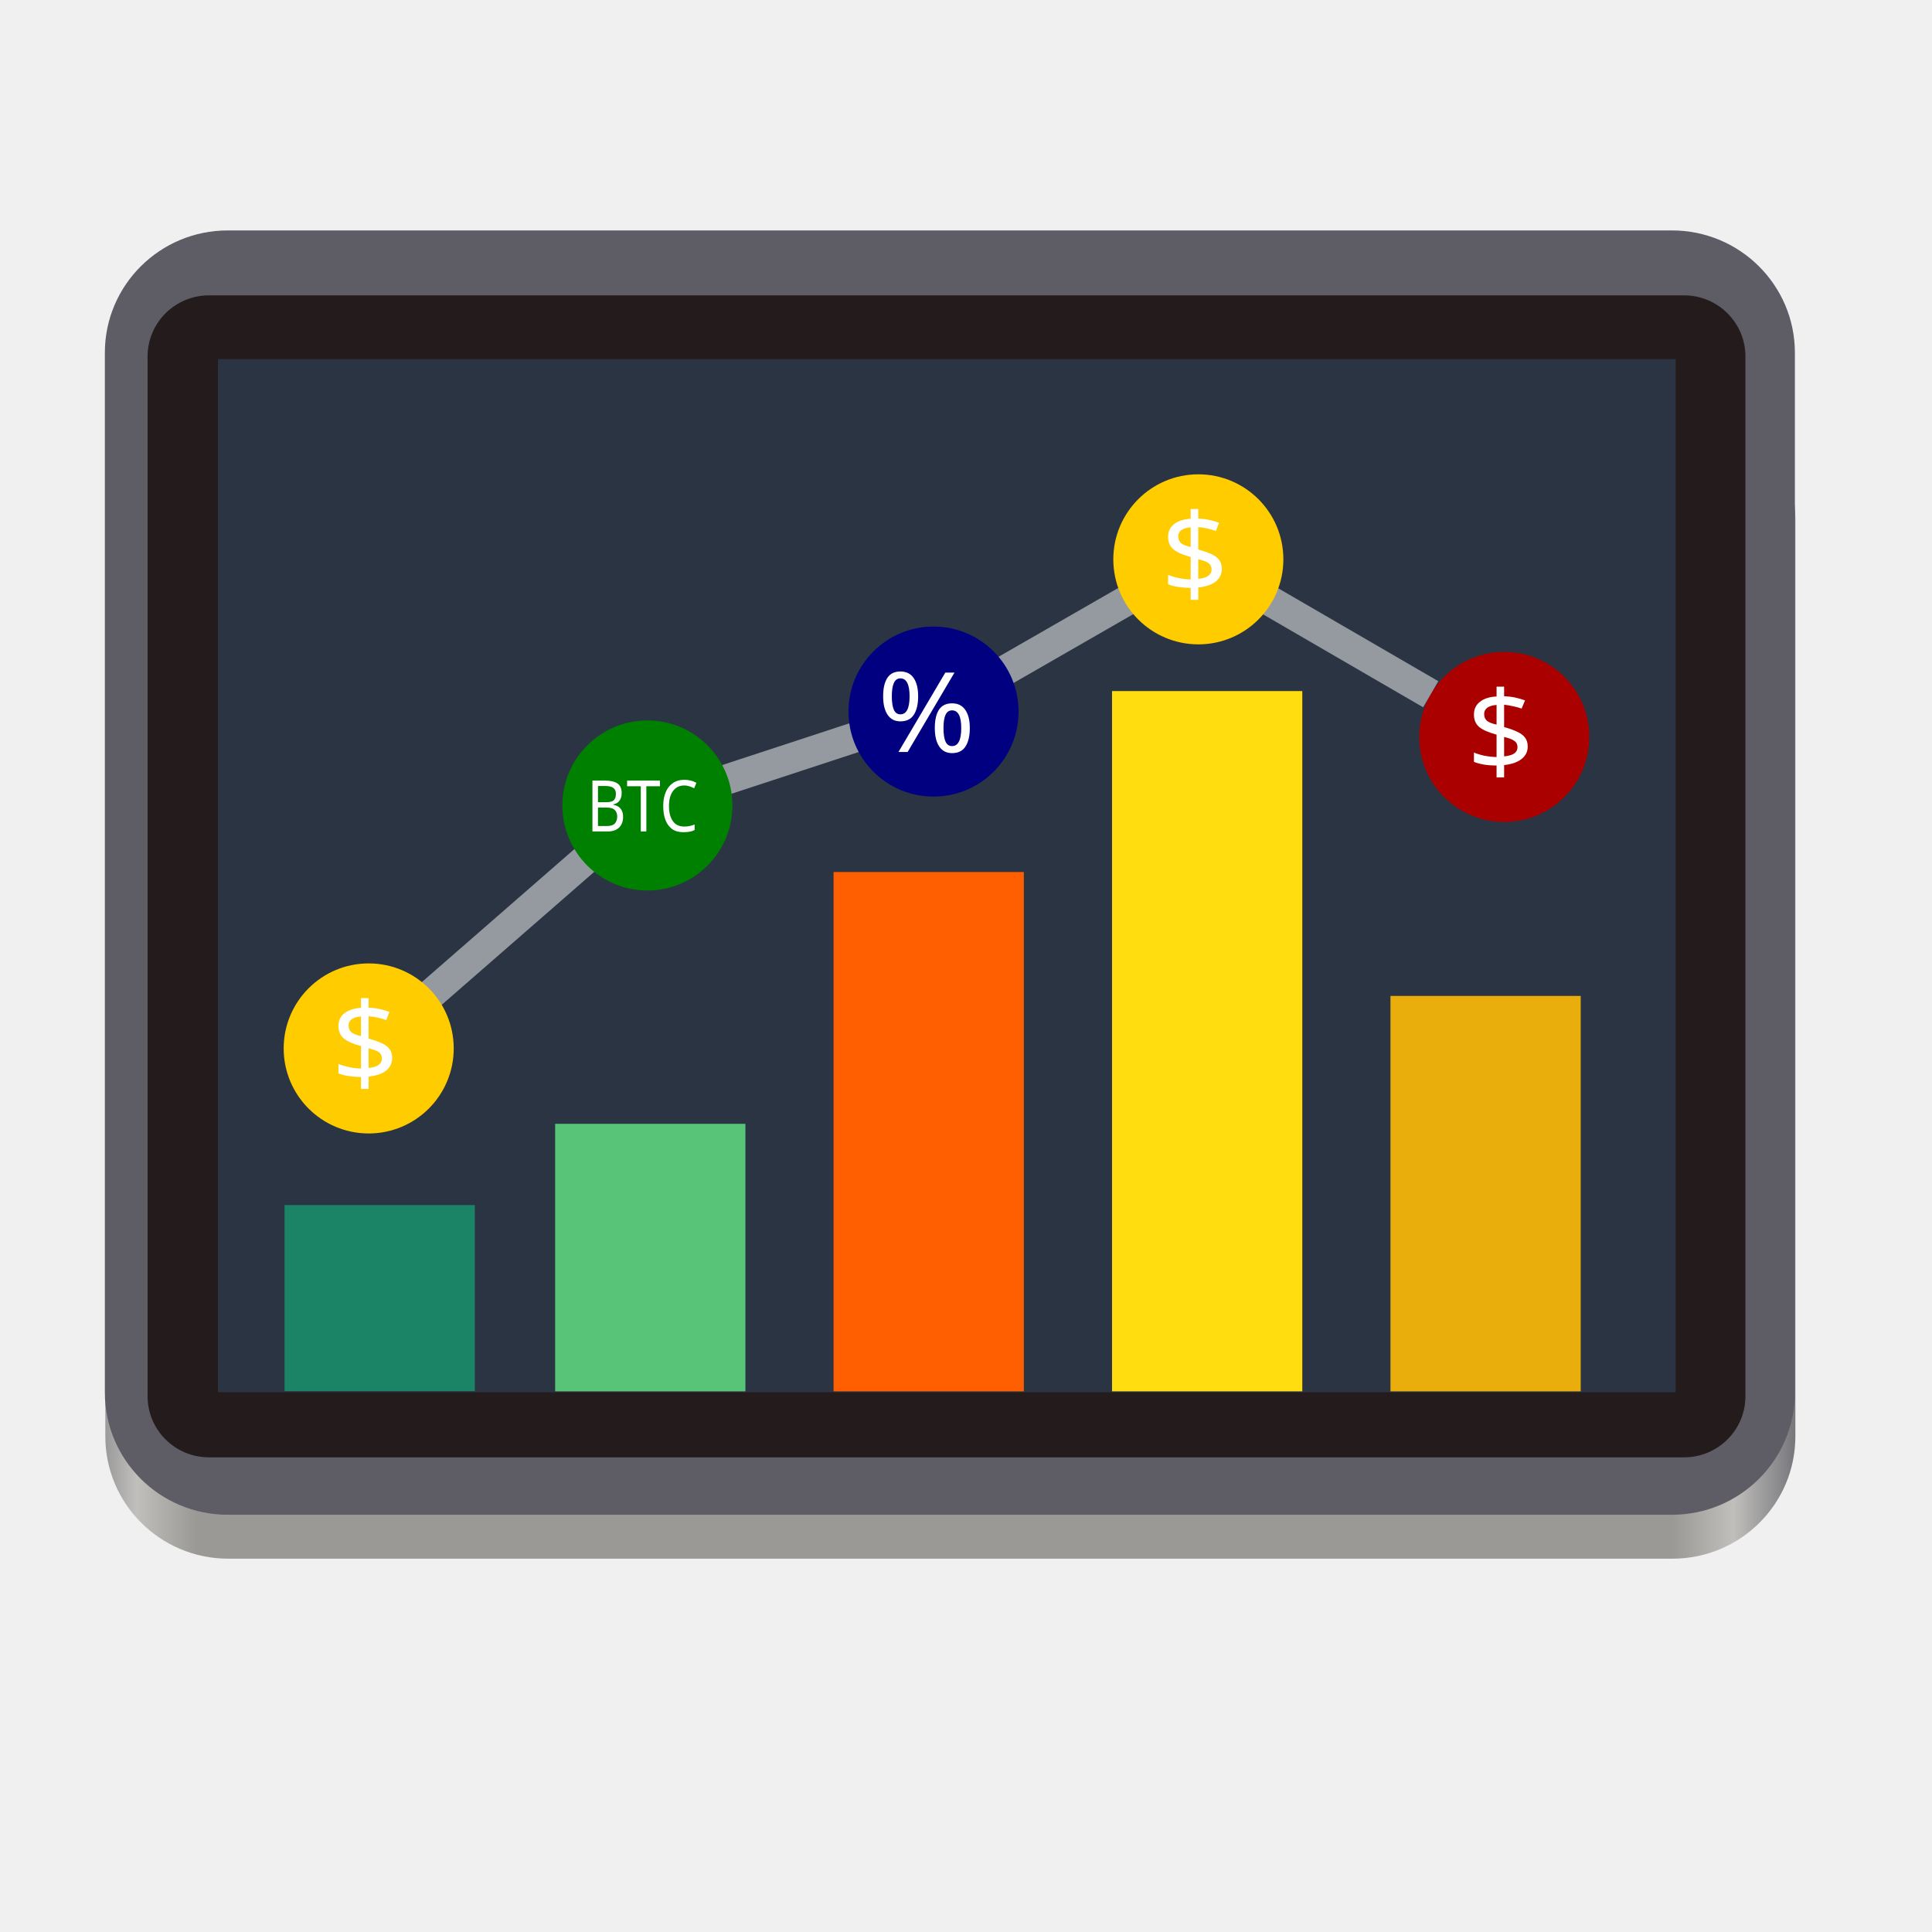
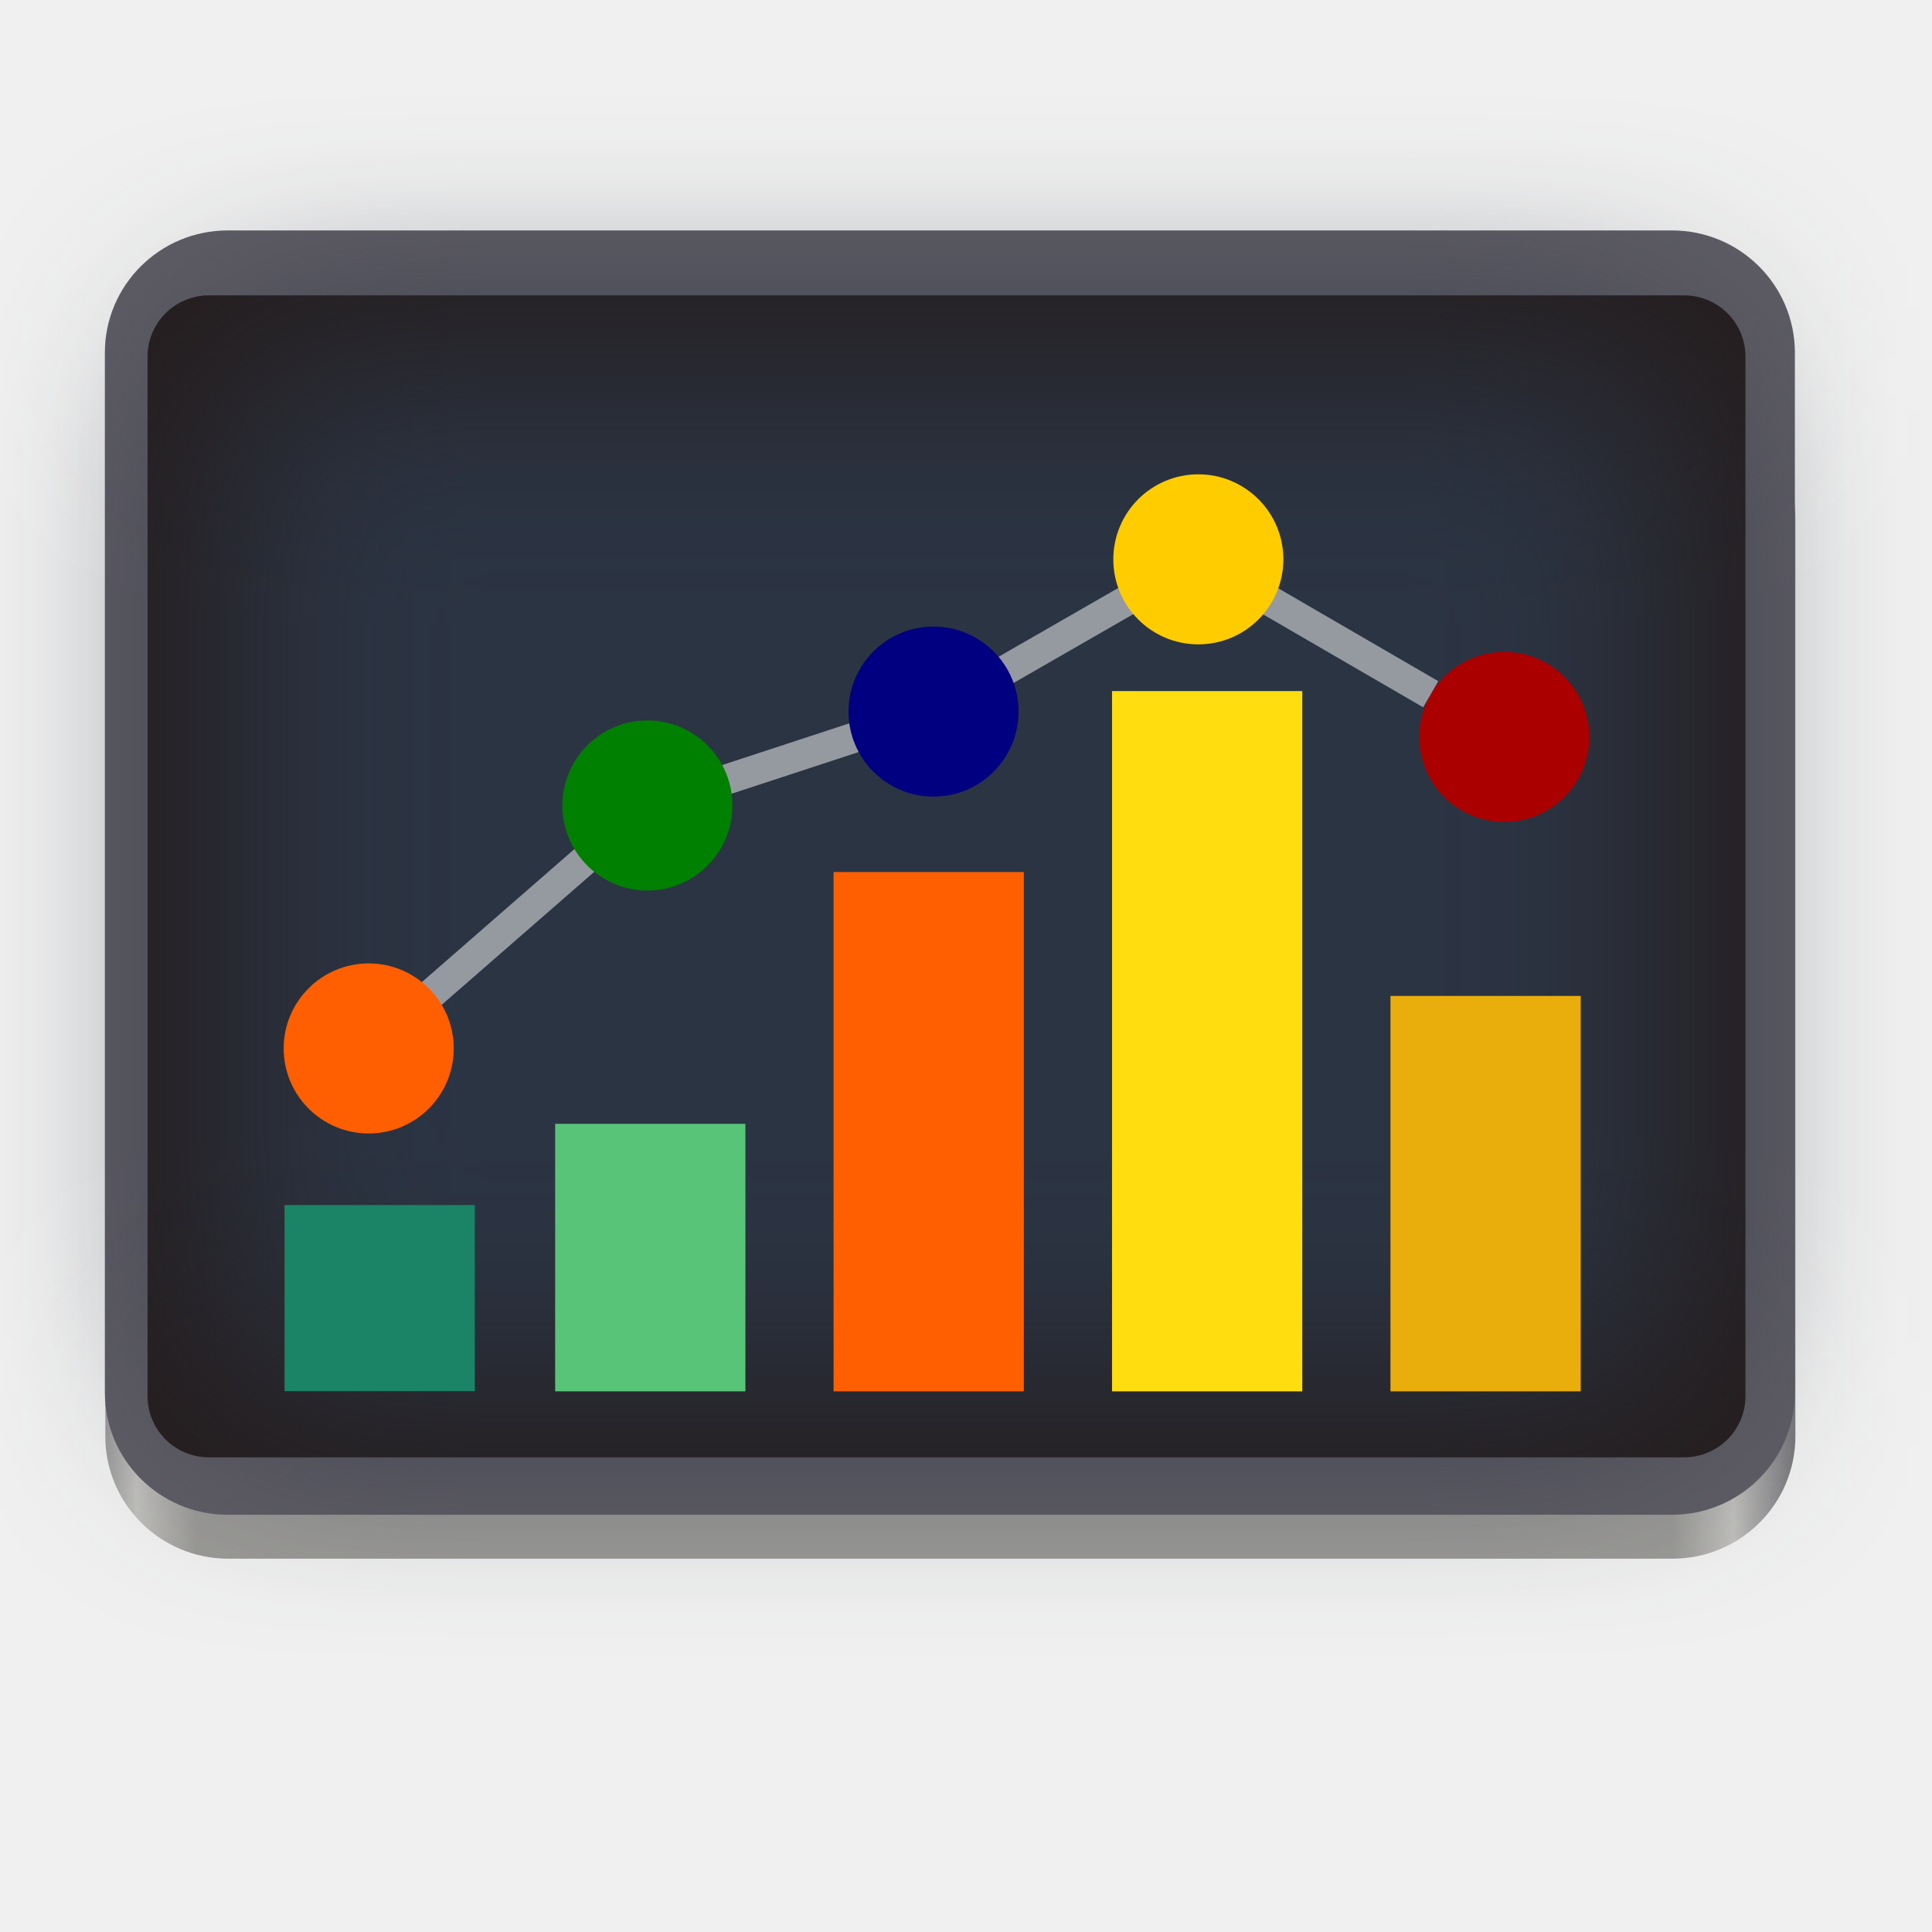
<svg xmlns="http://www.w3.org/2000/svg" height="128" viewBox="0 0 128 128" width="128" version="1.1" id="svg39">
  <defs id="defs2454">
    <marker style="overflow:visible" id="TriangleOutL" refX="0" refY="0" orient="auto">
      <path transform="scale(0.8)" style="fill:context-stroke;fill-rule:evenodd;stroke:context-stroke;stroke-width:1pt" d="M 5.77,0 -2.88,5 V -5 Z" id="path6947" />
    </marker>
    <linearGradient id="a" gradientTransform="matrix(1.017906,0,0,-1.012954,4.941639,-188.4638)" gradientUnits="userSpaceOnUse" x1="-7.0000001e-06" x2="112" y1="-212" y2="-212">
      <stop offset="0" stop-color="#77767b" id="stop1560" />
      <stop offset="0.036" stop-color="#c0bfbc" id="stop1562" />
      <stop offset="0.071" stop-color="#9a9996" id="stop1564" />
      <stop offset="0.929" stop-color="#9a9996" id="stop1566" />
      <stop offset="0.964" stop-color="#c0bfbc" id="stop1568" />
      <stop offset="1" stop-color="#77767b" id="stop1570" />
    </linearGradient>
    <clipPath id="k">
      <path d="m 16,38 h 96 v 65 H 16 Z m 0,0" id="path1620" />
    </clipPath>
    <clipPath id="k-3">
      <path d="m 16,38 h 96 v 65 H 16 Z m 0,0" id="path1620-6" />
    </clipPath>
    <linearGradient id="linearGradient1653" gradientUnits="userSpaceOnUse" x1="-31.094" x2="-32.359" y1="201.344" y2="284.543">
      <stop id="stop1649" offset="0" stop-color="#f6f5f4" stop-opacity=".5" style="stop-color:#5e5c64;stop-opacity:1" />
      <stop id="stop1651" offset="1" stop-color="#f6f5f4" stop-opacity="0" style="stop-color:#241f31;stop-opacity:1" />
    </linearGradient>
    <linearGradient id="a-3" gradientTransform="matrix(1,0,0,-1,93.98458,-196.9811)" gradientUnits="userSpaceOnUse" x1="-7.0000001e-06" x2="112" y1="-212" y2="-212">
      <stop offset="0" stop-color="#77767b" id="stop862" />
      <stop offset="0.036" stop-color="#c0bfbc" id="stop864" />
      <stop offset="0.071" stop-color="#9a9996" id="stop866" />
      <stop offset="0.929" stop-color="#9a9996" id="stop868" />
      <stop offset="0.964" stop-color="#c0bfbc" id="stop870" />
      <stop offset="1" stop-color="#77767b" id="stop872" />
    </linearGradient>
    <clipPath id="e">
      <rect height="152" width="192" id="rect888" x="0" y="0" />
    </clipPath>
    <mask id="c">
      <g filter="url(#b)" id="g880">
        <rect fill-opacity="0.5" height="128" width="128" id="rect878" x="0" y="0" />
      </g>
    </mask>
    <filter id="b" height="1" width="1" x="0" y="0">
      <feColorMatrix in="SourceGraphic" type="matrix" values="0 0 0 0 1 0 0 0 0 1 0 0 0 0 1 0 0 0 1 0" id="feColorMatrix875" />
    </filter>
    <linearGradient id="d" gradientTransform="matrix(-1,0,0,1,16,-156)" gradientUnits="userSpaceOnUse" x1="-31.094" x2="-32.359" y1="201.344" y2="284.543">
      <stop offset="0" stop-color="#f6f5f4" stop-opacity="0.5" id="stop883" />
      <stop offset="1" stop-color="#f6f5f4" stop-opacity="0" id="stop885" />
    </linearGradient>
    <linearGradient id="f" gradientTransform="matrix(-1,0,0,1,213.9846,-16.98113)" gradientUnits="userSpaceOnUse" x1="66.711" x2="66.625" y1="70.109" y2="92.238">
      <stop offset="0" stop-color="#33d17a" id="stop891" />
      <stop offset="1" stop-color="#8ff0a4" stop-opacity="0.024" id="stop893" />
    </linearGradient>
    <linearGradient id="g" gradientTransform="matrix(1.018182,0,0,-1,92.94822,-196.9811)" gradientUnits="userSpaceOnUse" x1="2" x2="112" y1="-300" y2="-300">
      <stop offset="0" stop-color="#3d3846" id="stop896" />
      <stop offset="0.036" stop-color="#9a9996" id="stop898" />
      <stop offset="0.071" stop-color="#5e5c64" id="stop900" />
      <stop offset="0.929" stop-color="#5e5c64" id="stop902" />
      <stop offset="0.964" stop-color="#9a9996" id="stop904" />
      <stop offset="1" stop-color="#3d3846" id="stop906" />
    </linearGradient>
    <clipPath id="j">
      <rect height="152" width="192" id="rect919" x="0" y="0" />
    </clipPath>
    <mask id="h">
      <g filter="url(#b)" id="g911">
        <rect fill-opacity="0.5" height="128" width="128" id="rect909" x="0" y="0" />
      </g>
    </mask>
    <filter id="filter1393" height="1" width="1" x="0" y="0">
      <feColorMatrix in="SourceGraphic" type="matrix" values="0 0 0 0 1 0 0 0 0 1 0 0 0 0 1 0 0 0 1 0" id="feColorMatrix1391" />
    </filter>
    <linearGradient id="i" gradientTransform="matrix(-1,0,0,1,16,-156)" gradientUnits="userSpaceOnUse" x1="-32" x2="-32" y1="208" y2="276">
      <stop offset="0" stop-color="#5e5c64" id="stop914" />
      <stop offset="1" stop-color="#241f31" id="stop916" />
    </linearGradient>
    <clipPath id="k-6">
      <path d="m 16,38 h 96 v 65 H 16 Z m 0,0" id="path922" />
    </clipPath>
    <clipPath id="m">
      <rect height="152" width="192" id="rect930" x="0" y="0" />
    </clipPath>
    <mask id="l">
      <g filter="url(#b)" id="g927">
        <rect fill-opacity="0.5" height="128" width="128" id="rect925" x="0" y="0" />
      </g>
    </mask>
    <filter id="filter1407" height="1" width="1" x="0" y="0">
      <feColorMatrix in="SourceGraphic" type="matrix" values="0 0 0 0 1 0 0 0 0 1 0 0 0 0 1 0 0 0 1 0" id="feColorMatrix1405" />
    </filter>
    <linearGradient id="n" gradientTransform="rotate(-90,14.00172,94.01714)" gradientUnits="userSpaceOnUse" x1="64" x2="74" y1="236" y2="236">
      <stop offset="0" stop-color="#33d17a" id="stop933" />
      <stop offset="1" stop-color="#c8f8d2" id="stop935" />
    </linearGradient>
+     <filter style="color-interpolation-filters:sRGB" id="filter1766" x="-0.182" y="-0.257" width="1.364" height="1.514">
+       <feGaussianBlur stdDeviation="7.326" id="feGaussianBlur1768" />
+     </filter>
  </defs>
  <g id="layer1" style="display:inline">
    <path d="m 15.121,103.267 h 95.683 c 4.497,0 8.143,-3.628 8.143,-8.104 V 34.386 c 0,-4.475 -3.646,-8.104 -8.143,-8.104 H 15.121 c -4.497,0 -8.143,3.628 -8.143,8.104 v 60.777 c 0,4.475 3.646,8.104 8.143,8.104 z m 0,0" fill="url(#a)" id="path1636" style="fill:url(#a);stroke-width:1.015" />
    <path d="M 110.774,15.267 H 15.09 c -4.497,0 -8.143,3.628 -8.143,8.104 v 68.881 c 0,4.475 3.646,8.104 8.143,8.104 h 95.683 c 4.497,0 8.143,-3.628 8.143,-8.104 V 23.371 c 0,-4.475 -3.646,-8.104 -8.143,-8.104 z m 0,0" fill="#deddda" id="path1638" style="fill:#5e5c64;fill-opacity:1;stroke-width:1.015" />
    <path d="M 111.568,19.568 H 13.849 c -2.251,0 -4.072,1.812 -4.072,4.052 V 92.501 c 0,2.24 1.821,4.052 4.072,4.052 h 97.719 c 2.251,0 4.072,-1.812 4.072,-4.052 V 23.62 c 0,-2.24 -1.821,-4.052 -4.072,-4.052 z m 0,0" fill="#241f31" id="path1640" style="fill:#241c1c;stroke-width:1.015" />
-     <rect style="fill:#2b3443;fill-opacity:1;stroke-width:1.015" id="rect3272" width="96.579" height="68.442" x="14.439" y="23.795" />
+     <rect style="fill:#2b3443;fill-opacity:1;stroke-width:1.015;opacity:1;filter:url(#filter1766)" id="rect3272" width="96.579" height="68.442" x="14.439" y="23.795" />
    <rect style="fill:#1b8366;stroke-width:0.504;fill-opacity:1" id="rect3586-2" width="12.605" height="12.329" x="18.852" y="79.838" />
    <rect style="fill:#57c478;stroke-width:0.604;fill-opacity:1" id="rect3586" width="12.605" height="17.725" x="36.78" y="74.455" />
    <rect style="fill:#ff5f00;stroke-width:0.842;fill-opacity:1" id="rect3586-7" width="12.605" height="34.407" x="55.227" y="57.774" />
    <rect style="fill:#ffdd0e;stroke-width:0.978;fill-opacity:1" id="rect3586-5" width="12.605" height="46.396" x="73.675" y="45.785" />
    <rect style="fill:#e9ae0b;stroke-width:0.735;fill-opacity:1" id="rect3586-56" width="12.605" height="26.198" x="92.122" y="65.983" />
-     <path style="fill:#ffffff;fill-rule:evenodd;stroke:#ffffff;stroke-width:2;stroke-linecap:butt;stroke-linejoin:miter;stroke-opacity:1;fill-opacity:1;opacity:0.5;stroke-miterlimit:4;stroke-dasharray:none" d="M 24.427,69.462 42.892,53.365" id="path23337" />
-     <g id="g23307" transform="translate(79.99844,35.4618)">
-       <g id="g6749-1" transform="matrix(0.4960978,0,0,0.4960978,-30.54764,20.09219)" style="display:inline">
-         <circle style="fill:#ffcc00" id="path763-2" cx="-50.441" cy="28.034" r="11.355" />
-         <text xml:space="preserve" style="font-style:normal;font-weight:normal;font-size:15.305px;line-height:1.25;font-family:sans-serif;fill:#ffffff;fill-opacity:1;stroke:none;stroke-width:0.383" x="-53.758" y="33.614" id="text1876-7" transform="scale(1.031744,0.969233)">
-           <tspan id="tspan1874-0" x="-53.758" y="33.614" style="fill:#ffffff;stroke-width:0.383">$</tspan>
-         </text>
-       </g>
-     </g>
-     <path style="fill:none;fill-rule:evenodd;stroke:#ffffff;stroke-width:2;stroke-linecap:butt;stroke-linejoin:miter;stroke-opacity:1;opacity:0.5;stroke-miterlimit:4;stroke-dasharray:none" d="M 42.892,53.365 61.848,47.144" id="path23339" />
-     <g id="g23301" transform="translate(77.73583,20.69199)">
-       <g id="g6749-2-7" transform="matrix(0.4960978,0,0,0.4960978,-9.820484,18.76506)" style="display:inline">
-         <circle style="fill:#008000" id="path763-6-9" cx="-50.441" cy="28.034" r="11.355" />
-         <text xml:space="preserve" style="font-style:normal;font-weight:normal;font-size:8.845px;line-height:1.25;font-family:sans-serif;fill:#ffffff;fill-opacity:1;stroke:none;stroke-width:0.221" x="-63.057" y="29.263" id="text1876-1-2" transform="scale(0.9289736,1.076457)">
-           <tspan id="tspan1874-8-0" x="-63.057" y="29.263" style="fill:#ffffff;stroke-width:0.221">BTC</tspan>
-         </text>
-       </g>
-     </g>
-     <g id="g23295" transform="translate(126.5696,36.2089)">
-       <circle style="fill:#aa0000;stroke-width:0.496" id="path763-3" cx="-26.909" cy="12.614" r="5.633" />
-       <text xml:space="preserve" style="font-style:normal;font-weight:normal;font-size:7.593px;line-height:1.25;font-family:sans-serif;fill:#ffffff;fill-opacity:1;stroke:none;stroke-width:0.19" x="-28.496" y="15.341" id="text1876-6" transform="scale(1.031744,0.969233)">
-         <tspan id="tspan1874-06" x="-28.496" y="15.341" style="fill:#ffffff;stroke-width:0.19">$</tspan>
-       </text>
-     </g>
-     <path style="fill:none;fill-rule:evenodd;stroke:#ffffff;stroke-width:2;stroke-linecap:butt;stroke-linejoin:miter;stroke-opacity:1;opacity:0.5;stroke-miterlimit:4;stroke-dasharray:none" d="M 61.848,47.144 79.393,37.058" id="path23341" />
-     <g id="g23290" transform="translate(109.4982,37.56397)">
-       <g id="g6749-2" transform="matrix(0.4960978,0,0,0.4960978,-22.62655,-4.328018)" style="display:inline">
-         <circle style="fill:#000080" id="path763-6" cx="-50.441" cy="28.034" r="11.355" />
-         <text xml:space="preserve" style="font-style:normal;font-weight:normal;font-size:15.305px;line-height:1.25;font-family:sans-serif;fill:#ffffff;fill-opacity:1;stroke:none;stroke-width:0.383" x="-56.161" y="34.495" id="text1876-1" transform="scale(1.031744,0.969233)">
-           <tspan id="tspan1874-8" x="-56.161" y="34.495" style="fill:#ffffff;stroke-width:0.383">%</tspan>
-         </text>
-       </g>
-     </g>
+     <path style="opacity:0.5;fill:#ffffff;fill-opacity:1;fill-rule:evenodd;stroke:#ffffff;stroke-width:2;stroke-linecap:butt;stroke-linejoin:miter;stroke-miterlimit:4;stroke-dasharray:none;stroke-opacity:1" d="M 24.427,69.462 42.892,53.365" id="path23337" />
+     <circle style="fill:#ff5f00;stroke-width:0.496;fill-opacity:1" id="path763-2" cx="24.427" cy="69.462" r="5.633" />
+     <path style="opacity:0.5;fill:none;fill-rule:evenodd;stroke:#ffffff;stroke-width:2;stroke-linecap:butt;stroke-linejoin:miter;stroke-miterlimit:4;stroke-dasharray:none;stroke-opacity:1" d="M 42.892,53.365 61.848,47.144" id="path23339" />
+     <circle style="fill:#008000;stroke-width:0.496" id="path763-6-9" cx="42.892" cy="53.365" r="5.633" />
+     <circle style="fill:#aa0000;stroke-width:0.496" id="path763-3" cx="99.661" cy="48.823" r="5.633" />
+     <path style="opacity:0.5;fill:none;fill-rule:evenodd;stroke:#ffffff;stroke-width:2;stroke-linecap:butt;stroke-linejoin:miter;stroke-miterlimit:4;stroke-dasharray:none;stroke-opacity:1" d="M 61.848,47.144 79.393,37.058" id="path23341" />
+     <circle style="fill:#000080;stroke-width:0.496" id="path763-6" cx="61.848" cy="47.144" r="5.633" />
    <path style="opacity:0.5;fill:none;fill-rule:evenodd;stroke:#ffffff;stroke-width:2;stroke-linecap:butt;stroke-linejoin:miter;stroke-miterlimit:4;stroke-dasharray:none;stroke-opacity:1" d="m 79.393,37.058 15.396,8.937" id="path23343" />
-     <g id="g23313" transform="translate(154.195,16.75844)">
-       <g id="g6749" transform="matrix(0.4960978,0,0,0.4960978,-49.77814,6.391736)">
-         <circle style="fill:#ffcc00" id="path763" cx="-50.441" cy="28.034" r="11.355" />
-         <text xml:space="preserve" style="font-style:normal;font-weight:normal;font-size:15.305px;line-height:1.25;font-family:sans-serif;fill:#ffffff;fill-opacity:1;stroke:none;stroke-width:0.383" x="-53.758" y="33.614" id="text1876" transform="scale(1.031744,0.969233)">
-           <tspan id="tspan1874" x="-53.758" y="33.614" style="fill:#ffffff;stroke-width:0.383">$</tspan>
-         </text>
-       </g>
-     </g>
+     <circle style="fill:#ffcc00;stroke-width:0.496" id="path763" cx="79.393" cy="37.058" r="5.633" />
  </g>
</svg>
